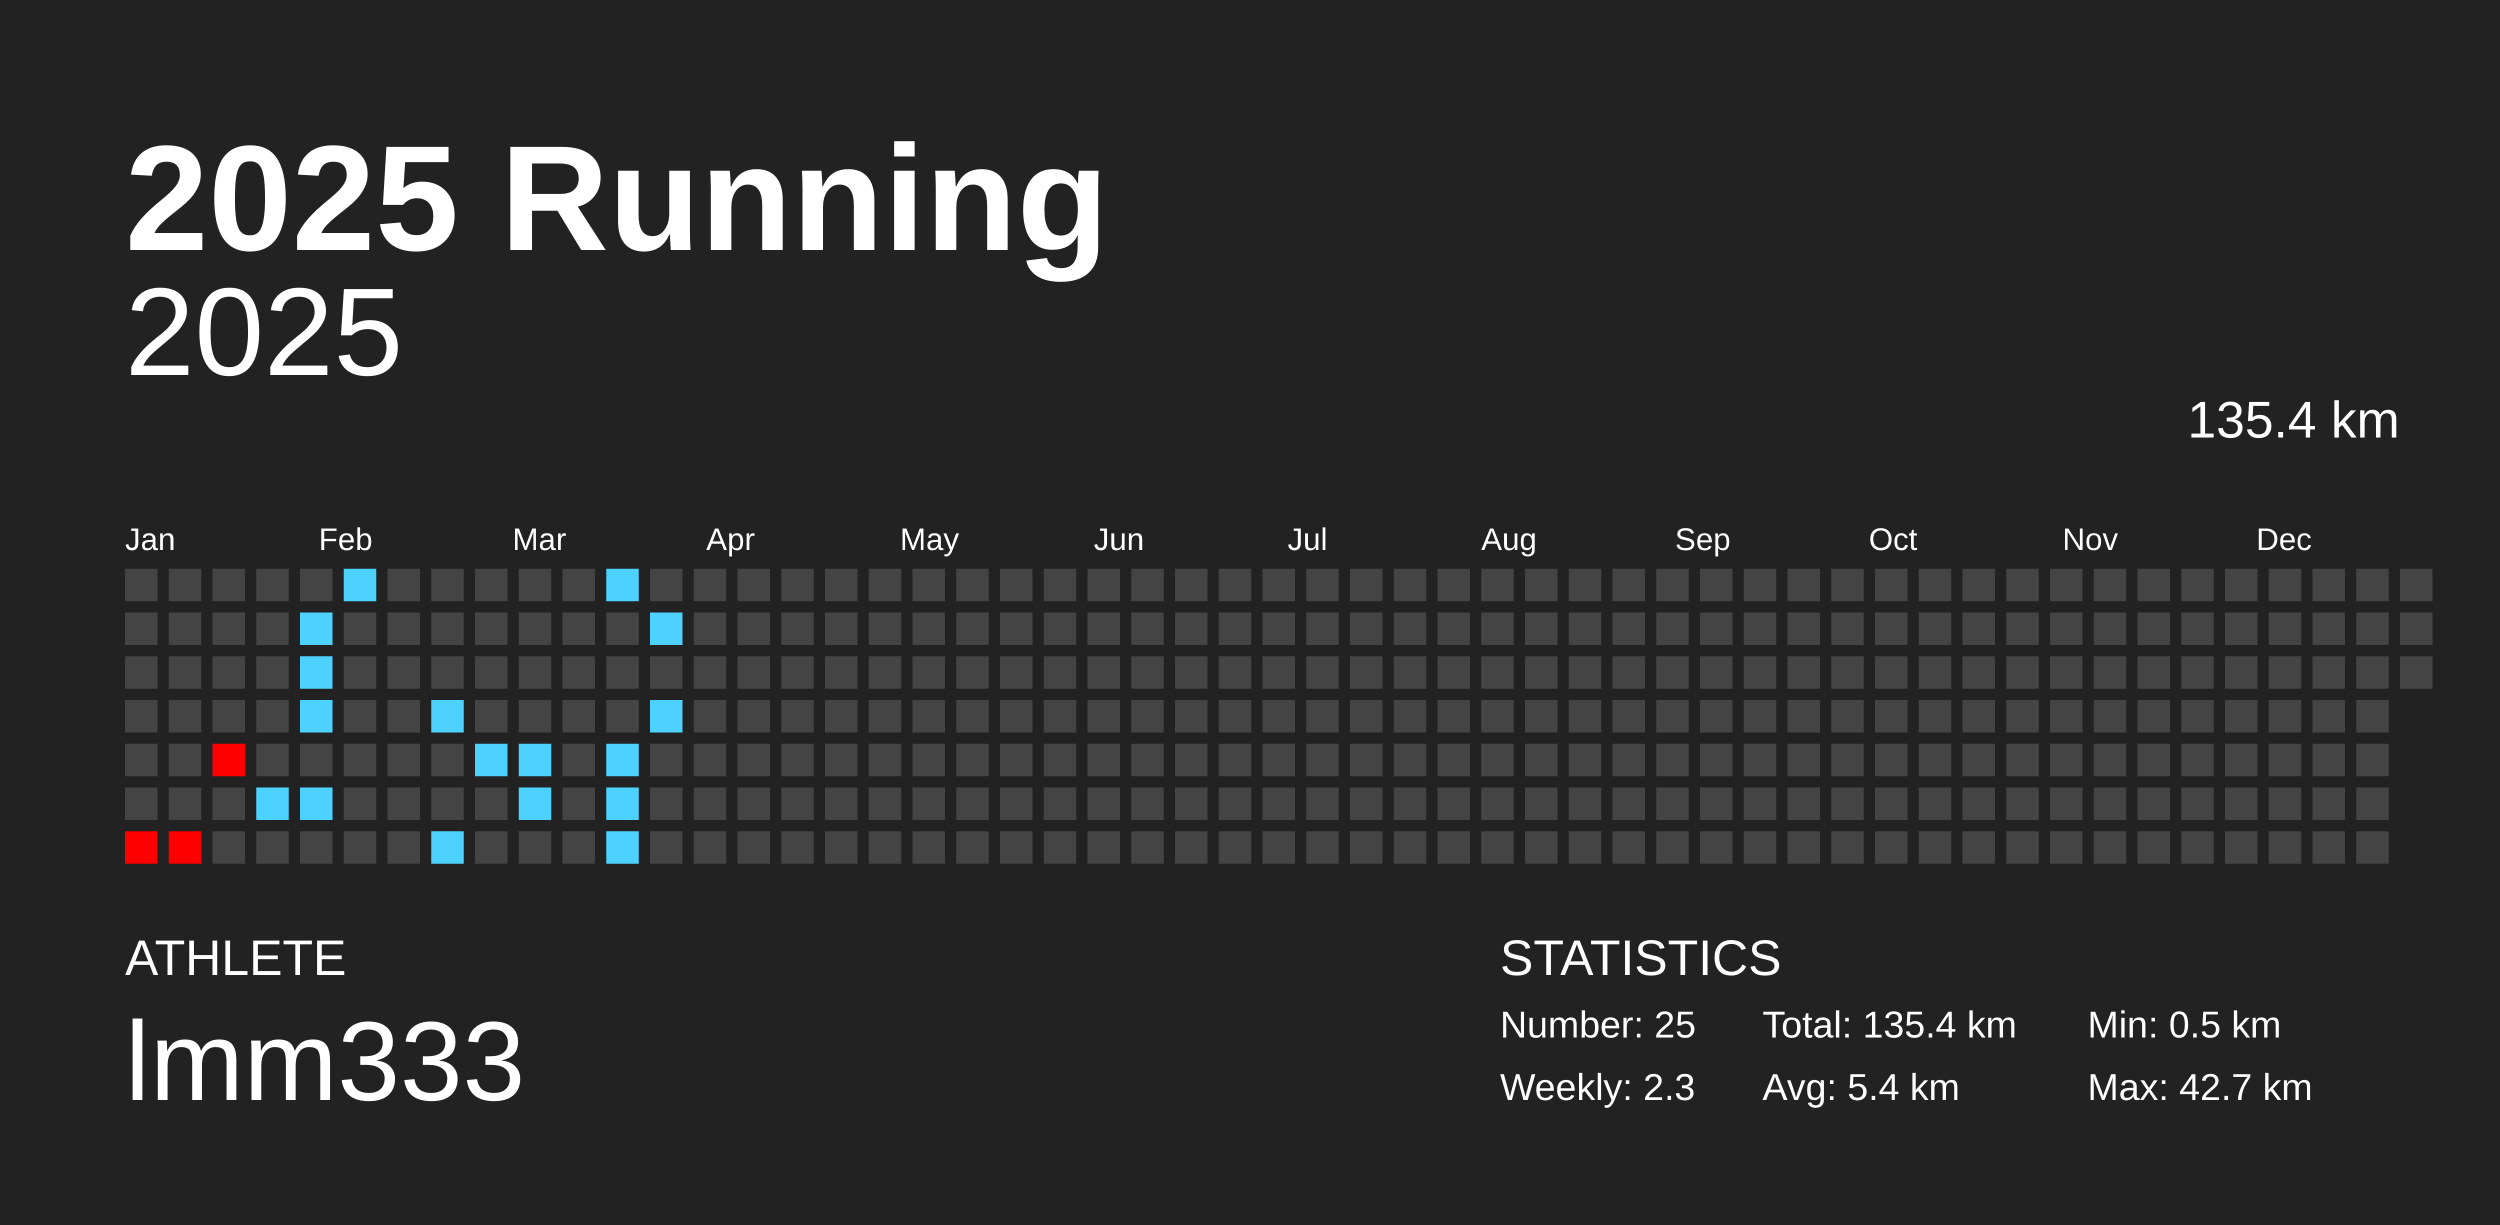
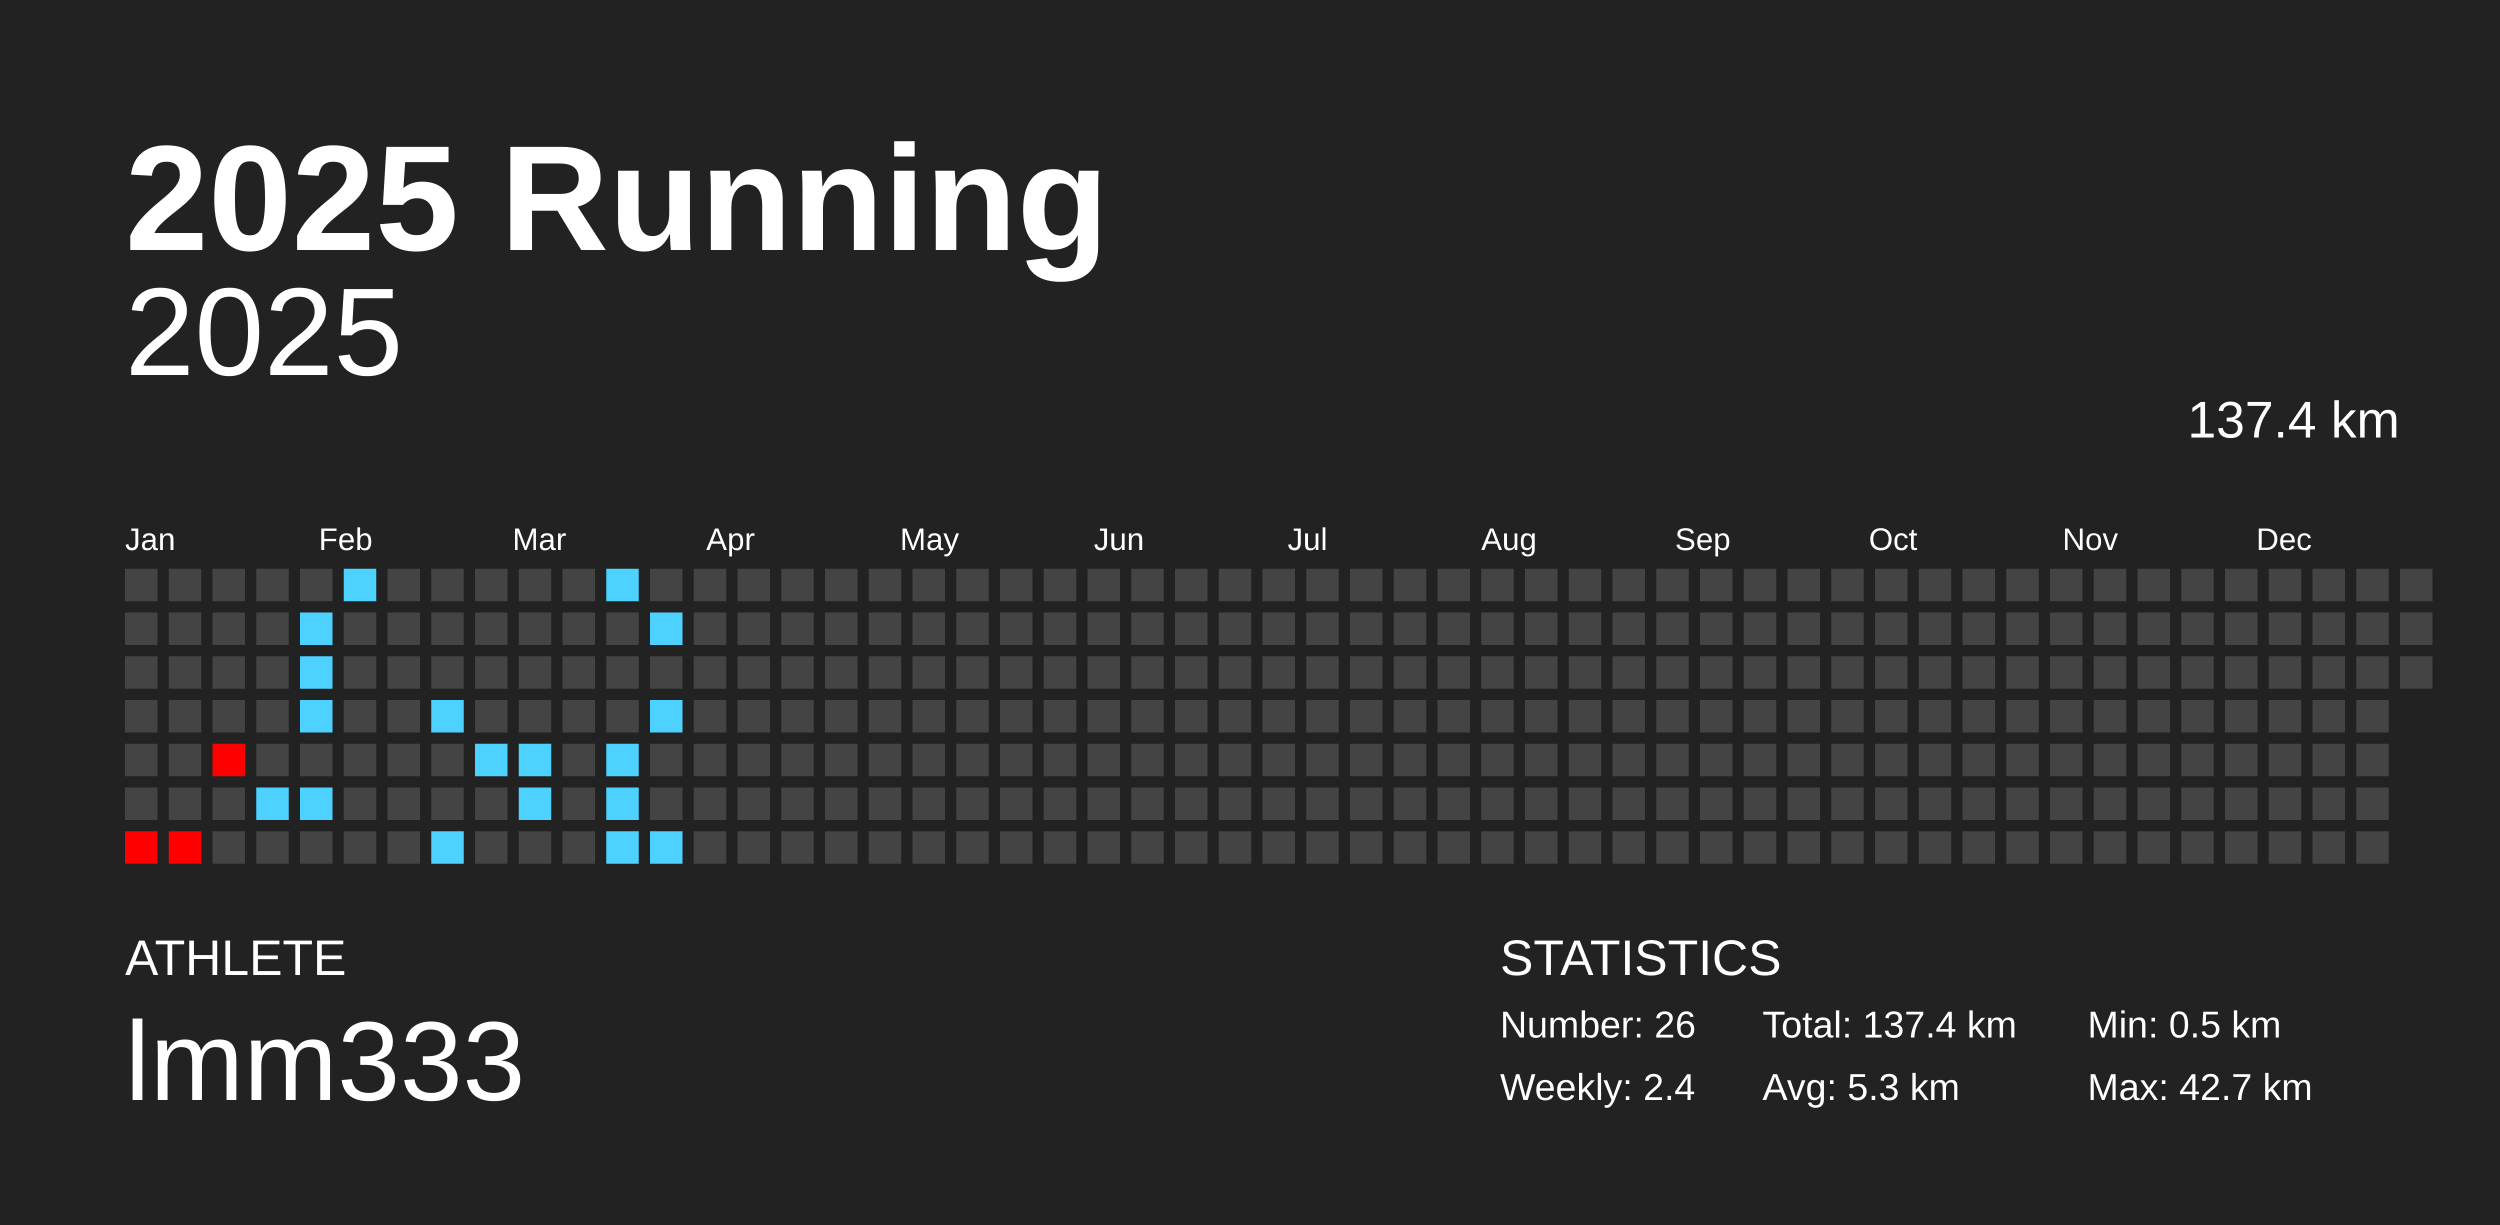
<svg xmlns="http://www.w3.org/2000/svg" baseProfile="full" height="98mm" version="1.1" viewBox="0,0,200,98" width="200mm">
  <defs />
  <rect fill="#222222" height="98" width="200" x="0" y="0" />
  <text fill="#FFFFFF" style="font-size:12px; font-family:Arial; font-weight:bold;" x="10" y="20">2025 Running</text>
  <text fill="#FFFFFF" style="font-size:4px; font-family:Arial" x="10" y="78">ATHLETE</text>
  <text fill="#FFFFFF" style="font-size:9px; font-family:Arial" x="10" y="88">lmm333</text>
  <text fill="#FFFFFF" style="font-size:4px; font-family:Arial" x="120" y="78">STATISTICS</text>
-   <text fill="#FFFFFF" style="font-size:3px; font-family:Arial" x="120" y="83">Number: 25</text>
-   <text fill="#FFFFFF" style="font-size:3px; font-family:Arial" x="120" y="88">Weekly: 2.3</text>
-   <text fill="#FFFFFF" style="font-size:3px; font-family:Arial" x="141" y="83">Total: 135.4 km</text>
-   <text fill="#FFFFFF" style="font-size:3px; font-family:Arial" x="141" y="88">Avg: 5.4 km</text>
+   <text fill="#FFFFFF" style="font-size:3px; font-family:Arial" x="120" y="83">Number: 26</text>
+   <text fill="#FFFFFF" style="font-size:3px; font-family:Arial" x="120" y="88">Weekly: 2.4</text>
+   <text fill="#FFFFFF" style="font-size:3px; font-family:Arial" x="141" y="83">Total: 137.4 km</text>
+   <text fill="#FFFFFF" style="font-size:3px; font-family:Arial" x="141" y="88">Avg: 5.3 km</text>
  <text fill="#FFFFFF" style="font-size:3px; font-family:Arial" x="167" y="83">Min: 0.5 km</text>
  <text fill="#FFFFFF" style="font-size:3px; font-family:Arial" x="167" y="88">Max: 42.7 km</text>
  <text alignment-baseline="hanging" fill="#FFFFFF" style="font-size:10.0px; font-family:Arial;" x="10" y="30">2025</text>
-   <text alignment-baseline="hanging" fill="#FFFFFF" style="font-size:4.125px; font-family:Arial;" x="175" y="35">135.4 km</text>
+   <text alignment-baseline="hanging" fill="#FFFFFF" style="font-size:4.125px; font-family:Arial;" x="175" y="35">137.4 km</text>
  <text fill="#FFFFFF" style="font-size:2.5px; font-family:Arial" x="10.0" y="44">Jan</text>
  <text fill="#FFFFFF" style="font-size:2.5px; font-family:Arial" x="25.5" y="44">Feb</text>
  <text fill="#FFFFFF" style="font-size:2.5px; font-family:Arial" x="41.0" y="44">Mar</text>
  <text fill="#FFFFFF" style="font-size:2.5px; font-family:Arial" x="56.5" y="44">Apr</text>
  <text fill="#FFFFFF" style="font-size:2.5px; font-family:Arial" x="72.0" y="44">May</text>
  <text fill="#FFFFFF" style="font-size:2.5px; font-family:Arial" x="87.5" y="44">Jun</text>
  <text fill="#FFFFFF" style="font-size:2.5px; font-family:Arial" x="103.0" y="44">Jul</text>
  <text fill="#FFFFFF" style="font-size:2.5px; font-family:Arial" x="118.5" y="44">Aug</text>
  <text fill="#FFFFFF" style="font-size:2.5px; font-family:Arial" x="134.0" y="44">Sep</text>
  <text fill="#FFFFFF" style="font-size:2.5px; font-family:Arial" x="149.5" y="44">Oct</text>
  <text fill="#FFFFFF" style="font-size:2.5px; font-family:Arial" x="165.0" y="44">Nov</text>
  <text fill="#FFFFFF" style="font-size:2.5px; font-family:Arial" x="180.5" y="44">Dec</text>
  <rect fill="#444444" height="2.6" width="2.6" x="10.0" y="45.5" />
  <rect fill="#444444" height="2.6" width="2.6" x="10.0" y="49.0" />
  <rect fill="#444444" height="2.6" width="2.6" x="10.0" y="52.5" />
  <rect fill="#444444" height="2.6" width="2.6" x="10.0" y="56.0" />
  <rect fill="#444444" height="2.6" width="2.6" x="10.0" y="59.5" />
  <rect fill="#444444" height="2.6" width="2.6" x="10.0" y="63.0" />
  <rect fill="red" height="2.6" width="2.6" x="10.0" y="66.5" />
  <rect fill="#444444" height="2.6" width="2.6" x="13.5" y="45.5" />
  <rect fill="#444444" height="2.6" width="2.6" x="13.5" y="49.0" />
  <rect fill="#444444" height="2.6" width="2.6" x="13.5" y="52.5" />
  <rect fill="#444444" height="2.6" width="2.6" x="13.5" y="56.0" />
  <rect fill="#444444" height="2.6" width="2.6" x="13.5" y="59.5" />
  <rect fill="#444444" height="2.6" width="2.6" x="13.5" y="63.0" />
  <rect fill="red" height="2.6" width="2.6" x="13.5" y="66.5" />
  <rect fill="#444444" height="2.6" width="2.6" x="17.0" y="45.5" />
  <rect fill="#444444" height="2.6" width="2.6" x="17.0" y="49.0" />
  <rect fill="#444444" height="2.6" width="2.6" x="17.0" y="52.5" />
  <rect fill="#444444" height="2.6" width="2.6" x="17.0" y="56.0" />
  <rect fill="red" height="2.6" width="2.6" x="17.0" y="59.5" />
  <rect fill="#444444" height="2.6" width="2.6" x="17.0" y="63.0" />
  <rect fill="#444444" height="2.6" width="2.6" x="17.0" y="66.5" />
  <rect fill="#444444" height="2.6" width="2.6" x="20.5" y="45.5" />
  <rect fill="#444444" height="2.6" width="2.6" x="20.5" y="49.0" />
  <rect fill="#444444" height="2.6" width="2.6" x="20.5" y="52.5" />
  <rect fill="#444444" height="2.6" width="2.6" x="20.5" y="56.0" />
  <rect fill="#444444" height="2.6" width="2.6" x="20.5" y="59.5" />
  <rect fill="#4dd2ff" height="2.6" width="2.6" x="20.5" y="63.0" />
  <rect fill="#444444" height="2.6" width="2.6" x="20.5" y="66.5" />
  <rect fill="#444444" height="2.6" width="2.6" x="24.0" y="45.5" />
  <rect fill="#4dd2ff" height="2.6" width="2.6" x="24.0" y="49.0" />
  <rect fill="#4dd2ff" height="2.6" width="2.6" x="24.0" y="52.5" />
  <rect fill="#4dd2ff" height="2.6" width="2.6" x="24.0" y="56.0" />
  <rect fill="#444444" height="2.6" width="2.6" x="24.0" y="59.5" />
  <rect fill="#4dd2ff" height="2.6" width="2.6" x="24.0" y="63.0" />
  <rect fill="#444444" height="2.6" width="2.6" x="24.0" y="66.5" />
  <rect fill="#4dd2ff" height="2.6" width="2.6" x="27.5" y="45.5" />
  <rect fill="#444444" height="2.6" width="2.6" x="27.5" y="49.0" />
  <rect fill="#444444" height="2.6" width="2.6" x="27.5" y="52.5" />
  <rect fill="#444444" height="2.6" width="2.6" x="27.5" y="56.0" />
  <rect fill="#444444" height="2.6" width="2.6" x="27.5" y="59.5" />
  <rect fill="#444444" height="2.6" width="2.6" x="27.5" y="63.0" />
  <rect fill="#444444" height="2.6" width="2.6" x="27.5" y="66.5" />
  <rect fill="#444444" height="2.6" width="2.6" x="31.0" y="45.5" />
  <rect fill="#444444" height="2.6" width="2.6" x="31.0" y="49.0" />
  <rect fill="#444444" height="2.6" width="2.6" x="31.0" y="52.5" />
  <rect fill="#444444" height="2.6" width="2.6" x="31.0" y="56.0" />
  <rect fill="#444444" height="2.6" width="2.6" x="31.0" y="59.5" />
  <rect fill="#444444" height="2.6" width="2.6" x="31.0" y="63.0" />
  <rect fill="#444444" height="2.6" width="2.6" x="31.0" y="66.5" />
  <rect fill="#444444" height="2.6" width="2.6" x="34.5" y="45.5" />
  <rect fill="#444444" height="2.6" width="2.6" x="34.5" y="49.0" />
  <rect fill="#444444" height="2.6" width="2.6" x="34.5" y="52.5" />
  <rect fill="#4dd2ff" height="2.6" width="2.6" x="34.5" y="56.0" />
  <rect fill="#444444" height="2.6" width="2.6" x="34.5" y="59.5" />
  <rect fill="#444444" height="2.6" width="2.6" x="34.5" y="63.0" />
  <rect fill="#4dd2ff" height="2.6" width="2.6" x="34.5" y="66.5" />
  <rect fill="#444444" height="2.6" width="2.6" x="38.0" y="45.5" />
  <rect fill="#444444" height="2.6" width="2.6" x="38.0" y="49.0" />
  <rect fill="#444444" height="2.6" width="2.6" x="38.0" y="52.5" />
  <rect fill="#444444" height="2.6" width="2.6" x="38.0" y="56.0" />
  <rect fill="#4dd2ff" height="2.6" width="2.6" x="38.0" y="59.5" />
  <rect fill="#444444" height="2.6" width="2.6" x="38.0" y="63.0" />
  <rect fill="#444444" height="2.6" width="2.6" x="38.0" y="66.5" />
  <rect fill="#444444" height="2.6" width="2.6" x="41.5" y="45.5" />
  <rect fill="#444444" height="2.6" width="2.6" x="41.5" y="49.0" />
  <rect fill="#444444" height="2.6" width="2.6" x="41.5" y="52.5" />
  <rect fill="#444444" height="2.6" width="2.6" x="41.5" y="56.0" />
  <rect fill="#4dd2ff" height="2.6" width="2.6" x="41.5" y="59.5" />
  <rect fill="#4dd2ff" height="2.6" width="2.6" x="41.5" y="63.0" />
  <rect fill="#444444" height="2.6" width="2.6" x="41.5" y="66.5" />
  <rect fill="#444444" height="2.6" width="2.6" x="45.0" y="45.5" />
  <rect fill="#444444" height="2.6" width="2.6" x="45.0" y="49.0" />
  <rect fill="#444444" height="2.6" width="2.6" x="45.0" y="52.5" />
  <rect fill="#444444" height="2.6" width="2.6" x="45.0" y="56.0" />
  <rect fill="#444444" height="2.6" width="2.6" x="45.0" y="59.5" />
  <rect fill="#444444" height="2.6" width="2.6" x="45.0" y="63.0" />
  <rect fill="#444444" height="2.6" width="2.6" x="45.0" y="66.5" />
  <rect fill="#4dd2ff" height="2.6" width="2.6" x="48.5" y="45.5" />
  <rect fill="#444444" height="2.6" width="2.6" x="48.5" y="49.0" />
  <rect fill="#444444" height="2.6" width="2.6" x="48.5" y="52.5" />
  <rect fill="#444444" height="2.6" width="2.6" x="48.5" y="56.0" />
  <rect fill="#4dd2ff" height="2.6" width="2.6" x="48.5" y="59.5" />
  <rect fill="#4dd2ff" height="2.6" width="2.6" x="48.5" y="63.0" />
  <rect fill="#4dd2ff" height="2.6" width="2.6" x="48.5" y="66.5" />
  <rect fill="#444444" height="2.6" width="2.6" x="52.0" y="45.5" />
  <rect fill="#4dd2ff" height="2.6" width="2.6" x="52.0" y="49.0" />
  <rect fill="#444444" height="2.6" width="2.6" x="52.0" y="52.5" />
  <rect fill="#4dd2ff" height="2.6" width="2.6" x="52.0" y="56.0" />
  <rect fill="#444444" height="2.6" width="2.6" x="52.0" y="59.5" />
  <rect fill="#444444" height="2.6" width="2.6" x="52.0" y="63.0" />
-   <rect fill="#444444" height="2.6" width="2.6" x="52.0" y="66.5" />
+   <rect fill="#4dd2ff" height="2.6" width="2.6" x="52.0" y="66.5" />
  <rect fill="#444444" height="2.6" width="2.6" x="55.5" y="45.5" />
  <rect fill="#444444" height="2.6" width="2.6" x="55.5" y="49.0" />
  <rect fill="#444444" height="2.6" width="2.6" x="55.5" y="52.5" />
  <rect fill="#444444" height="2.6" width="2.6" x="55.5" y="56.0" />
  <rect fill="#444444" height="2.6" width="2.6" x="55.5" y="59.5" />
  <rect fill="#444444" height="2.6" width="2.6" x="55.5" y="63.0" />
  <rect fill="#444444" height="2.6" width="2.6" x="55.5" y="66.5" />
  <rect fill="#444444" height="2.6" width="2.6" x="59.0" y="45.5" />
  <rect fill="#444444" height="2.6" width="2.6" x="59.0" y="49.0" />
  <rect fill="#444444" height="2.6" width="2.6" x="59.0" y="52.5" />
  <rect fill="#444444" height="2.6" width="2.6" x="59.0" y="56.0" />
  <rect fill="#444444" height="2.6" width="2.6" x="59.0" y="59.5" />
  <rect fill="#444444" height="2.6" width="2.6" x="59.0" y="63.0" />
  <rect fill="#444444" height="2.6" width="2.6" x="59.0" y="66.5" />
  <rect fill="#444444" height="2.6" width="2.6" x="62.5" y="45.5" />
  <rect fill="#444444" height="2.6" width="2.6" x="62.5" y="49.0" />
  <rect fill="#444444" height="2.6" width="2.6" x="62.5" y="52.5" />
  <rect fill="#444444" height="2.6" width="2.6" x="62.5" y="56.0" />
  <rect fill="#444444" height="2.6" width="2.6" x="62.5" y="59.5" />
  <rect fill="#444444" height="2.6" width="2.6" x="62.5" y="63.0" />
  <rect fill="#444444" height="2.6" width="2.6" x="62.5" y="66.5" />
  <rect fill="#444444" height="2.6" width="2.6" x="66.0" y="45.5" />
  <rect fill="#444444" height="2.6" width="2.6" x="66.0" y="49.0" />
  <rect fill="#444444" height="2.6" width="2.6" x="66.0" y="52.5" />
  <rect fill="#444444" height="2.6" width="2.6" x="66.0" y="56.0" />
  <rect fill="#444444" height="2.6" width="2.6" x="66.0" y="59.5" />
  <rect fill="#444444" height="2.6" width="2.6" x="66.0" y="63.0" />
  <rect fill="#444444" height="2.6" width="2.6" x="66.0" y="66.5" />
  <rect fill="#444444" height="2.6" width="2.6" x="69.5" y="45.5" />
  <rect fill="#444444" height="2.6" width="2.6" x="69.5" y="49.0" />
  <rect fill="#444444" height="2.6" width="2.6" x="69.5" y="52.5" />
  <rect fill="#444444" height="2.6" width="2.6" x="69.5" y="56.0" />
  <rect fill="#444444" height="2.6" width="2.6" x="69.5" y="59.5" />
  <rect fill="#444444" height="2.6" width="2.6" x="69.5" y="63.0" />
  <rect fill="#444444" height="2.6" width="2.6" x="69.5" y="66.5" />
  <rect fill="#444444" height="2.6" width="2.6" x="73.0" y="45.5" />
  <rect fill="#444444" height="2.6" width="2.6" x="73.0" y="49.0" />
  <rect fill="#444444" height="2.6" width="2.6" x="73.0" y="52.5" />
  <rect fill="#444444" height="2.6" width="2.6" x="73.0" y="56.0" />
  <rect fill="#444444" height="2.6" width="2.6" x="73.0" y="59.5" />
  <rect fill="#444444" height="2.6" width="2.6" x="73.0" y="63.0" />
  <rect fill="#444444" height="2.6" width="2.6" x="73.0" y="66.5" />
  <rect fill="#444444" height="2.6" width="2.6" x="76.5" y="45.5" />
  <rect fill="#444444" height="2.6" width="2.6" x="76.5" y="49.0" />
  <rect fill="#444444" height="2.6" width="2.6" x="76.5" y="52.5" />
  <rect fill="#444444" height="2.6" width="2.6" x="76.5" y="56.0" />
  <rect fill="#444444" height="2.6" width="2.6" x="76.5" y="59.5" />
  <rect fill="#444444" height="2.6" width="2.6" x="76.5" y="63.0" />
  <rect fill="#444444" height="2.6" width="2.6" x="76.5" y="66.5" />
  <rect fill="#444444" height="2.6" width="2.6" x="80.0" y="45.5" />
  <rect fill="#444444" height="2.6" width="2.6" x="80.0" y="49.0" />
  <rect fill="#444444" height="2.6" width="2.6" x="80.0" y="52.5" />
  <rect fill="#444444" height="2.6" width="2.6" x="80.0" y="56.0" />
  <rect fill="#444444" height="2.6" width="2.6" x="80.0" y="59.5" />
  <rect fill="#444444" height="2.6" width="2.6" x="80.0" y="63.0" />
  <rect fill="#444444" height="2.6" width="2.6" x="80.0" y="66.5" />
  <rect fill="#444444" height="2.6" width="2.6" x="83.5" y="45.5" />
  <rect fill="#444444" height="2.6" width="2.6" x="83.5" y="49.0" />
  <rect fill="#444444" height="2.6" width="2.6" x="83.5" y="52.5" />
  <rect fill="#444444" height="2.6" width="2.6" x="83.5" y="56.0" />
  <rect fill="#444444" height="2.6" width="2.6" x="83.5" y="59.5" />
  <rect fill="#444444" height="2.6" width="2.6" x="83.5" y="63.0" />
  <rect fill="#444444" height="2.6" width="2.6" x="83.5" y="66.5" />
  <rect fill="#444444" height="2.6" width="2.6" x="87.0" y="45.5" />
  <rect fill="#444444" height="2.6" width="2.6" x="87.0" y="49.0" />
  <rect fill="#444444" height="2.6" width="2.6" x="87.0" y="52.5" />
  <rect fill="#444444" height="2.6" width="2.6" x="87.0" y="56.0" />
  <rect fill="#444444" height="2.6" width="2.6" x="87.0" y="59.5" />
  <rect fill="#444444" height="2.6" width="2.6" x="87.0" y="63.0" />
  <rect fill="#444444" height="2.6" width="2.6" x="87.0" y="66.5" />
  <rect fill="#444444" height="2.6" width="2.6" x="90.5" y="45.5" />
  <rect fill="#444444" height="2.6" width="2.6" x="90.5" y="49.0" />
  <rect fill="#444444" height="2.6" width="2.6" x="90.5" y="52.5" />
  <rect fill="#444444" height="2.6" width="2.6" x="90.5" y="56.0" />
  <rect fill="#444444" height="2.6" width="2.6" x="90.5" y="59.5" />
  <rect fill="#444444" height="2.6" width="2.6" x="90.5" y="63.0" />
  <rect fill="#444444" height="2.6" width="2.6" x="90.5" y="66.5" />
  <rect fill="#444444" height="2.6" width="2.6" x="94.0" y="45.5" />
  <rect fill="#444444" height="2.6" width="2.6" x="94.0" y="49.0" />
  <rect fill="#444444" height="2.6" width="2.6" x="94.0" y="52.5" />
  <rect fill="#444444" height="2.6" width="2.6" x="94.0" y="56.0" />
  <rect fill="#444444" height="2.6" width="2.6" x="94.0" y="59.5" />
  <rect fill="#444444" height="2.6" width="2.6" x="94.0" y="63.0" />
  <rect fill="#444444" height="2.6" width="2.6" x="94.0" y="66.5" />
  <rect fill="#444444" height="2.6" width="2.6" x="97.5" y="45.5" />
  <rect fill="#444444" height="2.6" width="2.6" x="97.5" y="49.0" />
  <rect fill="#444444" height="2.6" width="2.6" x="97.5" y="52.5" />
  <rect fill="#444444" height="2.6" width="2.6" x="97.5" y="56.0" />
  <rect fill="#444444" height="2.6" width="2.6" x="97.5" y="59.5" />
  <rect fill="#444444" height="2.6" width="2.6" x="97.5" y="63.0" />
  <rect fill="#444444" height="2.6" width="2.6" x="97.5" y="66.5" />
  <rect fill="#444444" height="2.6" width="2.6" x="101.0" y="45.5" />
  <rect fill="#444444" height="2.6" width="2.6" x="101.0" y="49.0" />
  <rect fill="#444444" height="2.6" width="2.6" x="101.0" y="52.5" />
  <rect fill="#444444" height="2.6" width="2.6" x="101.0" y="56.0" />
  <rect fill="#444444" height="2.6" width="2.6" x="101.0" y="59.5" />
  <rect fill="#444444" height="2.6" width="2.6" x="101.0" y="63.0" />
  <rect fill="#444444" height="2.6" width="2.6" x="101.0" y="66.5" />
  <rect fill="#444444" height="2.6" width="2.6" x="104.5" y="45.5" />
  <rect fill="#444444" height="2.6" width="2.6" x="104.5" y="49.0" />
  <rect fill="#444444" height="2.6" width="2.6" x="104.5" y="52.5" />
  <rect fill="#444444" height="2.6" width="2.6" x="104.5" y="56.0" />
  <rect fill="#444444" height="2.6" width="2.6" x="104.5" y="59.5" />
  <rect fill="#444444" height="2.6" width="2.6" x="104.5" y="63.0" />
  <rect fill="#444444" height="2.6" width="2.6" x="104.5" y="66.5" />
  <rect fill="#444444" height="2.6" width="2.6" x="108.0" y="45.5" />
  <rect fill="#444444" height="2.6" width="2.6" x="108.0" y="49.0" />
  <rect fill="#444444" height="2.6" width="2.6" x="108.0" y="52.5" />
  <rect fill="#444444" height="2.6" width="2.6" x="108.0" y="56.0" />
  <rect fill="#444444" height="2.6" width="2.6" x="108.0" y="59.5" />
  <rect fill="#444444" height="2.6" width="2.6" x="108.0" y="63.0" />
  <rect fill="#444444" height="2.6" width="2.6" x="108.0" y="66.5" />
  <rect fill="#444444" height="2.6" width="2.6" x="111.5" y="45.5" />
  <rect fill="#444444" height="2.6" width="2.6" x="111.5" y="49.0" />
  <rect fill="#444444" height="2.6" width="2.6" x="111.5" y="52.5" />
  <rect fill="#444444" height="2.6" width="2.6" x="111.5" y="56.0" />
  <rect fill="#444444" height="2.6" width="2.6" x="111.5" y="59.5" />
  <rect fill="#444444" height="2.6" width="2.6" x="111.5" y="63.0" />
  <rect fill="#444444" height="2.6" width="2.6" x="111.5" y="66.5" />
  <rect fill="#444444" height="2.6" width="2.6" x="115.0" y="45.5" />
  <rect fill="#444444" height="2.6" width="2.6" x="115.0" y="49.0" />
  <rect fill="#444444" height="2.6" width="2.6" x="115.0" y="52.5" />
  <rect fill="#444444" height="2.6" width="2.6" x="115.0" y="56.0" />
  <rect fill="#444444" height="2.6" width="2.6" x="115.0" y="59.5" />
  <rect fill="#444444" height="2.6" width="2.6" x="115.0" y="63.0" />
  <rect fill="#444444" height="2.6" width="2.6" x="115.0" y="66.5" />
  <rect fill="#444444" height="2.6" width="2.6" x="118.5" y="45.5" />
  <rect fill="#444444" height="2.6" width="2.6" x="118.5" y="49.0" />
  <rect fill="#444444" height="2.6" width="2.6" x="118.5" y="52.5" />
  <rect fill="#444444" height="2.6" width="2.6" x="118.5" y="56.0" />
  <rect fill="#444444" height="2.6" width="2.6" x="118.5" y="59.5" />
  <rect fill="#444444" height="2.6" width="2.6" x="118.5" y="63.0" />
  <rect fill="#444444" height="2.6" width="2.6" x="118.5" y="66.5" />
  <rect fill="#444444" height="2.6" width="2.6" x="122.0" y="45.5" />
  <rect fill="#444444" height="2.6" width="2.6" x="122.0" y="49.0" />
  <rect fill="#444444" height="2.6" width="2.6" x="122.0" y="52.5" />
  <rect fill="#444444" height="2.6" width="2.6" x="122.0" y="56.0" />
  <rect fill="#444444" height="2.6" width="2.6" x="122.0" y="59.5" />
  <rect fill="#444444" height="2.6" width="2.6" x="122.0" y="63.0" />
  <rect fill="#444444" height="2.6" width="2.6" x="122.0" y="66.5" />
  <rect fill="#444444" height="2.6" width="2.6" x="125.5" y="45.5" />
  <rect fill="#444444" height="2.6" width="2.6" x="125.5" y="49.0" />
  <rect fill="#444444" height="2.6" width="2.6" x="125.5" y="52.5" />
  <rect fill="#444444" height="2.6" width="2.6" x="125.5" y="56.0" />
  <rect fill="#444444" height="2.6" width="2.6" x="125.5" y="59.5" />
  <rect fill="#444444" height="2.6" width="2.6" x="125.5" y="63.0" />
  <rect fill="#444444" height="2.6" width="2.6" x="125.5" y="66.5" />
  <rect fill="#444444" height="2.6" width="2.6" x="129.0" y="45.5" />
  <rect fill="#444444" height="2.6" width="2.6" x="129.0" y="49.0" />
  <rect fill="#444444" height="2.6" width="2.6" x="129.0" y="52.5" />
  <rect fill="#444444" height="2.6" width="2.6" x="129.0" y="56.0" />
  <rect fill="#444444" height="2.6" width="2.6" x="129.0" y="59.5" />
  <rect fill="#444444" height="2.6" width="2.6" x="129.0" y="63.0" />
  <rect fill="#444444" height="2.6" width="2.6" x="129.0" y="66.5" />
  <rect fill="#444444" height="2.6" width="2.6" x="132.5" y="45.5" />
  <rect fill="#444444" height="2.6" width="2.6" x="132.5" y="49.0" />
  <rect fill="#444444" height="2.6" width="2.6" x="132.5" y="52.5" />
  <rect fill="#444444" height="2.6" width="2.6" x="132.5" y="56.0" />
  <rect fill="#444444" height="2.6" width="2.6" x="132.5" y="59.5" />
  <rect fill="#444444" height="2.6" width="2.6" x="132.5" y="63.0" />
  <rect fill="#444444" height="2.6" width="2.6" x="132.5" y="66.5" />
  <rect fill="#444444" height="2.6" width="2.6" x="136.0" y="45.5" />
  <rect fill="#444444" height="2.6" width="2.6" x="136.0" y="49.0" />
  <rect fill="#444444" height="2.6" width="2.6" x="136.0" y="52.5" />
  <rect fill="#444444" height="2.6" width="2.6" x="136.0" y="56.0" />
  <rect fill="#444444" height="2.6" width="2.6" x="136.0" y="59.5" />
  <rect fill="#444444" height="2.6" width="2.6" x="136.0" y="63.0" />
  <rect fill="#444444" height="2.6" width="2.6" x="136.0" y="66.5" />
  <rect fill="#444444" height="2.6" width="2.6" x="139.5" y="45.5" />
  <rect fill="#444444" height="2.6" width="2.6" x="139.5" y="49.0" />
  <rect fill="#444444" height="2.6" width="2.6" x="139.5" y="52.5" />
  <rect fill="#444444" height="2.6" width="2.6" x="139.5" y="56.0" />
  <rect fill="#444444" height="2.6" width="2.6" x="139.5" y="59.5" />
  <rect fill="#444444" height="2.6" width="2.6" x="139.5" y="63.0" />
  <rect fill="#444444" height="2.6" width="2.6" x="139.5" y="66.5" />
  <rect fill="#444444" height="2.6" width="2.6" x="143.0" y="45.5" />
  <rect fill="#444444" height="2.6" width="2.6" x="143.0" y="49.0" />
  <rect fill="#444444" height="2.6" width="2.6" x="143.0" y="52.5" />
  <rect fill="#444444" height="2.6" width="2.6" x="143.0" y="56.0" />
  <rect fill="#444444" height="2.6" width="2.6" x="143.0" y="59.5" />
  <rect fill="#444444" height="2.6" width="2.6" x="143.0" y="63.0" />
  <rect fill="#444444" height="2.6" width="2.6" x="143.0" y="66.5" />
  <rect fill="#444444" height="2.6" width="2.6" x="146.5" y="45.5" />
  <rect fill="#444444" height="2.6" width="2.6" x="146.5" y="49.0" />
  <rect fill="#444444" height="2.6" width="2.6" x="146.5" y="52.5" />
  <rect fill="#444444" height="2.6" width="2.6" x="146.5" y="56.0" />
  <rect fill="#444444" height="2.6" width="2.6" x="146.5" y="59.5" />
  <rect fill="#444444" height="2.6" width="2.6" x="146.5" y="63.0" />
  <rect fill="#444444" height="2.6" width="2.6" x="146.5" y="66.5" />
  <rect fill="#444444" height="2.6" width="2.6" x="150.0" y="45.5" />
  <rect fill="#444444" height="2.6" width="2.6" x="150.0" y="49.0" />
  <rect fill="#444444" height="2.6" width="2.6" x="150.0" y="52.5" />
  <rect fill="#444444" height="2.6" width="2.6" x="150.0" y="56.0" />
  <rect fill="#444444" height="2.6" width="2.6" x="150.0" y="59.5" />
  <rect fill="#444444" height="2.6" width="2.6" x="150.0" y="63.0" />
  <rect fill="#444444" height="2.6" width="2.6" x="150.0" y="66.5" />
  <rect fill="#444444" height="2.6" width="2.6" x="153.5" y="45.5" />
  <rect fill="#444444" height="2.6" width="2.6" x="153.5" y="49.0" />
  <rect fill="#444444" height="2.6" width="2.6" x="153.5" y="52.5" />
  <rect fill="#444444" height="2.6" width="2.6" x="153.5" y="56.0" />
  <rect fill="#444444" height="2.6" width="2.6" x="153.5" y="59.5" />
  <rect fill="#444444" height="2.6" width="2.6" x="153.5" y="63.0" />
  <rect fill="#444444" height="2.6" width="2.6" x="153.5" y="66.5" />
  <rect fill="#444444" height="2.6" width="2.6" x="157.0" y="45.5" />
  <rect fill="#444444" height="2.6" width="2.6" x="157.0" y="49.0" />
  <rect fill="#444444" height="2.6" width="2.6" x="157.0" y="52.5" />
  <rect fill="#444444" height="2.6" width="2.6" x="157.0" y="56.0" />
  <rect fill="#444444" height="2.6" width="2.6" x="157.0" y="59.5" />
  <rect fill="#444444" height="2.6" width="2.6" x="157.0" y="63.0" />
  <rect fill="#444444" height="2.6" width="2.6" x="157.0" y="66.5" />
  <rect fill="#444444" height="2.6" width="2.6" x="160.5" y="45.5" />
  <rect fill="#444444" height="2.6" width="2.6" x="160.5" y="49.0" />
  <rect fill="#444444" height="2.6" width="2.6" x="160.5" y="52.5" />
  <rect fill="#444444" height="2.6" width="2.6" x="160.5" y="56.0" />
  <rect fill="#444444" height="2.6" width="2.6" x="160.5" y="59.5" />
  <rect fill="#444444" height="2.6" width="2.6" x="160.5" y="63.0" />
  <rect fill="#444444" height="2.6" width="2.6" x="160.5" y="66.5" />
  <rect fill="#444444" height="2.6" width="2.6" x="164.0" y="45.5" />
  <rect fill="#444444" height="2.6" width="2.6" x="164.0" y="49.0" />
  <rect fill="#444444" height="2.6" width="2.6" x="164.0" y="52.5" />
  <rect fill="#444444" height="2.6" width="2.6" x="164.0" y="56.0" />
  <rect fill="#444444" height="2.6" width="2.6" x="164.0" y="59.5" />
  <rect fill="#444444" height="2.6" width="2.6" x="164.0" y="63.0" />
  <rect fill="#444444" height="2.6" width="2.6" x="164.0" y="66.5" />
  <rect fill="#444444" height="2.6" width="2.6" x="167.5" y="45.5" />
  <rect fill="#444444" height="2.6" width="2.6" x="167.5" y="49.0" />
  <rect fill="#444444" height="2.6" width="2.6" x="167.5" y="52.5" />
  <rect fill="#444444" height="2.6" width="2.6" x="167.5" y="56.0" />
  <rect fill="#444444" height="2.6" width="2.6" x="167.5" y="59.5" />
  <rect fill="#444444" height="2.6" width="2.6" x="167.5" y="63.0" />
  <rect fill="#444444" height="2.6" width="2.6" x="167.5" y="66.5" />
  <rect fill="#444444" height="2.6" width="2.6" x="171.0" y="45.5" />
  <rect fill="#444444" height="2.6" width="2.6" x="171.0" y="49.0" />
  <rect fill="#444444" height="2.6" width="2.6" x="171.0" y="52.5" />
  <rect fill="#444444" height="2.6" width="2.6" x="171.0" y="56.0" />
  <rect fill="#444444" height="2.6" width="2.6" x="171.0" y="59.5" />
  <rect fill="#444444" height="2.6" width="2.6" x="171.0" y="63.0" />
  <rect fill="#444444" height="2.6" width="2.6" x="171.0" y="66.5" />
  <rect fill="#444444" height="2.6" width="2.6" x="174.5" y="45.5" />
  <rect fill="#444444" height="2.6" width="2.6" x="174.5" y="49.0" />
  <rect fill="#444444" height="2.6" width="2.6" x="174.5" y="52.5" />
  <rect fill="#444444" height="2.6" width="2.6" x="174.5" y="56.0" />
  <rect fill="#444444" height="2.6" width="2.6" x="174.5" y="59.5" />
  <rect fill="#444444" height="2.6" width="2.6" x="174.5" y="63.0" />
  <rect fill="#444444" height="2.6" width="2.6" x="174.5" y="66.5" />
  <rect fill="#444444" height="2.6" width="2.6" x="178.0" y="45.5" />
  <rect fill="#444444" height="2.6" width="2.6" x="178.0" y="49.0" />
  <rect fill="#444444" height="2.6" width="2.6" x="178.0" y="52.5" />
  <rect fill="#444444" height="2.6" width="2.6" x="178.0" y="56.0" />
  <rect fill="#444444" height="2.6" width="2.6" x="178.0" y="59.5" />
  <rect fill="#444444" height="2.6" width="2.6" x="178.0" y="63.0" />
  <rect fill="#444444" height="2.6" width="2.6" x="178.0" y="66.5" />
  <rect fill="#444444" height="2.6" width="2.6" x="181.5" y="45.5" />
  <rect fill="#444444" height="2.6" width="2.6" x="181.5" y="49.0" />
  <rect fill="#444444" height="2.6" width="2.6" x="181.5" y="52.5" />
  <rect fill="#444444" height="2.6" width="2.6" x="181.5" y="56.0" />
  <rect fill="#444444" height="2.6" width="2.6" x="181.5" y="59.5" />
  <rect fill="#444444" height="2.6" width="2.6" x="181.5" y="63.0" />
  <rect fill="#444444" height="2.6" width="2.6" x="181.5" y="66.5" />
  <rect fill="#444444" height="2.6" width="2.6" x="185.0" y="45.5" />
  <rect fill="#444444" height="2.6" width="2.6" x="185.0" y="49.0" />
  <rect fill="#444444" height="2.6" width="2.6" x="185.0" y="52.5" />
  <rect fill="#444444" height="2.6" width="2.6" x="185.0" y="56.0" />
  <rect fill="#444444" height="2.6" width="2.6" x="185.0" y="59.5" />
  <rect fill="#444444" height="2.6" width="2.6" x="185.0" y="63.0" />
  <rect fill="#444444" height="2.6" width="2.6" x="185.0" y="66.5" />
  <rect fill="#444444" height="2.6" width="2.6" x="188.5" y="45.5" />
  <rect fill="#444444" height="2.6" width="2.6" x="188.5" y="49.0" />
  <rect fill="#444444" height="2.6" width="2.6" x="188.5" y="52.5" />
  <rect fill="#444444" height="2.6" width="2.6" x="188.5" y="56.0" />
  <rect fill="#444444" height="2.6" width="2.6" x="188.5" y="59.5" />
  <rect fill="#444444" height="2.6" width="2.6" x="188.5" y="63.0" />
  <rect fill="#444444" height="2.6" width="2.6" x="188.5" y="66.5" />
  <rect fill="#444444" height="2.6" width="2.6" x="192.0" y="45.5" />
  <rect fill="#444444" height="2.6" width="2.6" x="192.0" y="49.0" />
  <rect fill="#444444" height="2.6" width="2.6" x="192.0" y="52.5" />
</svg>
